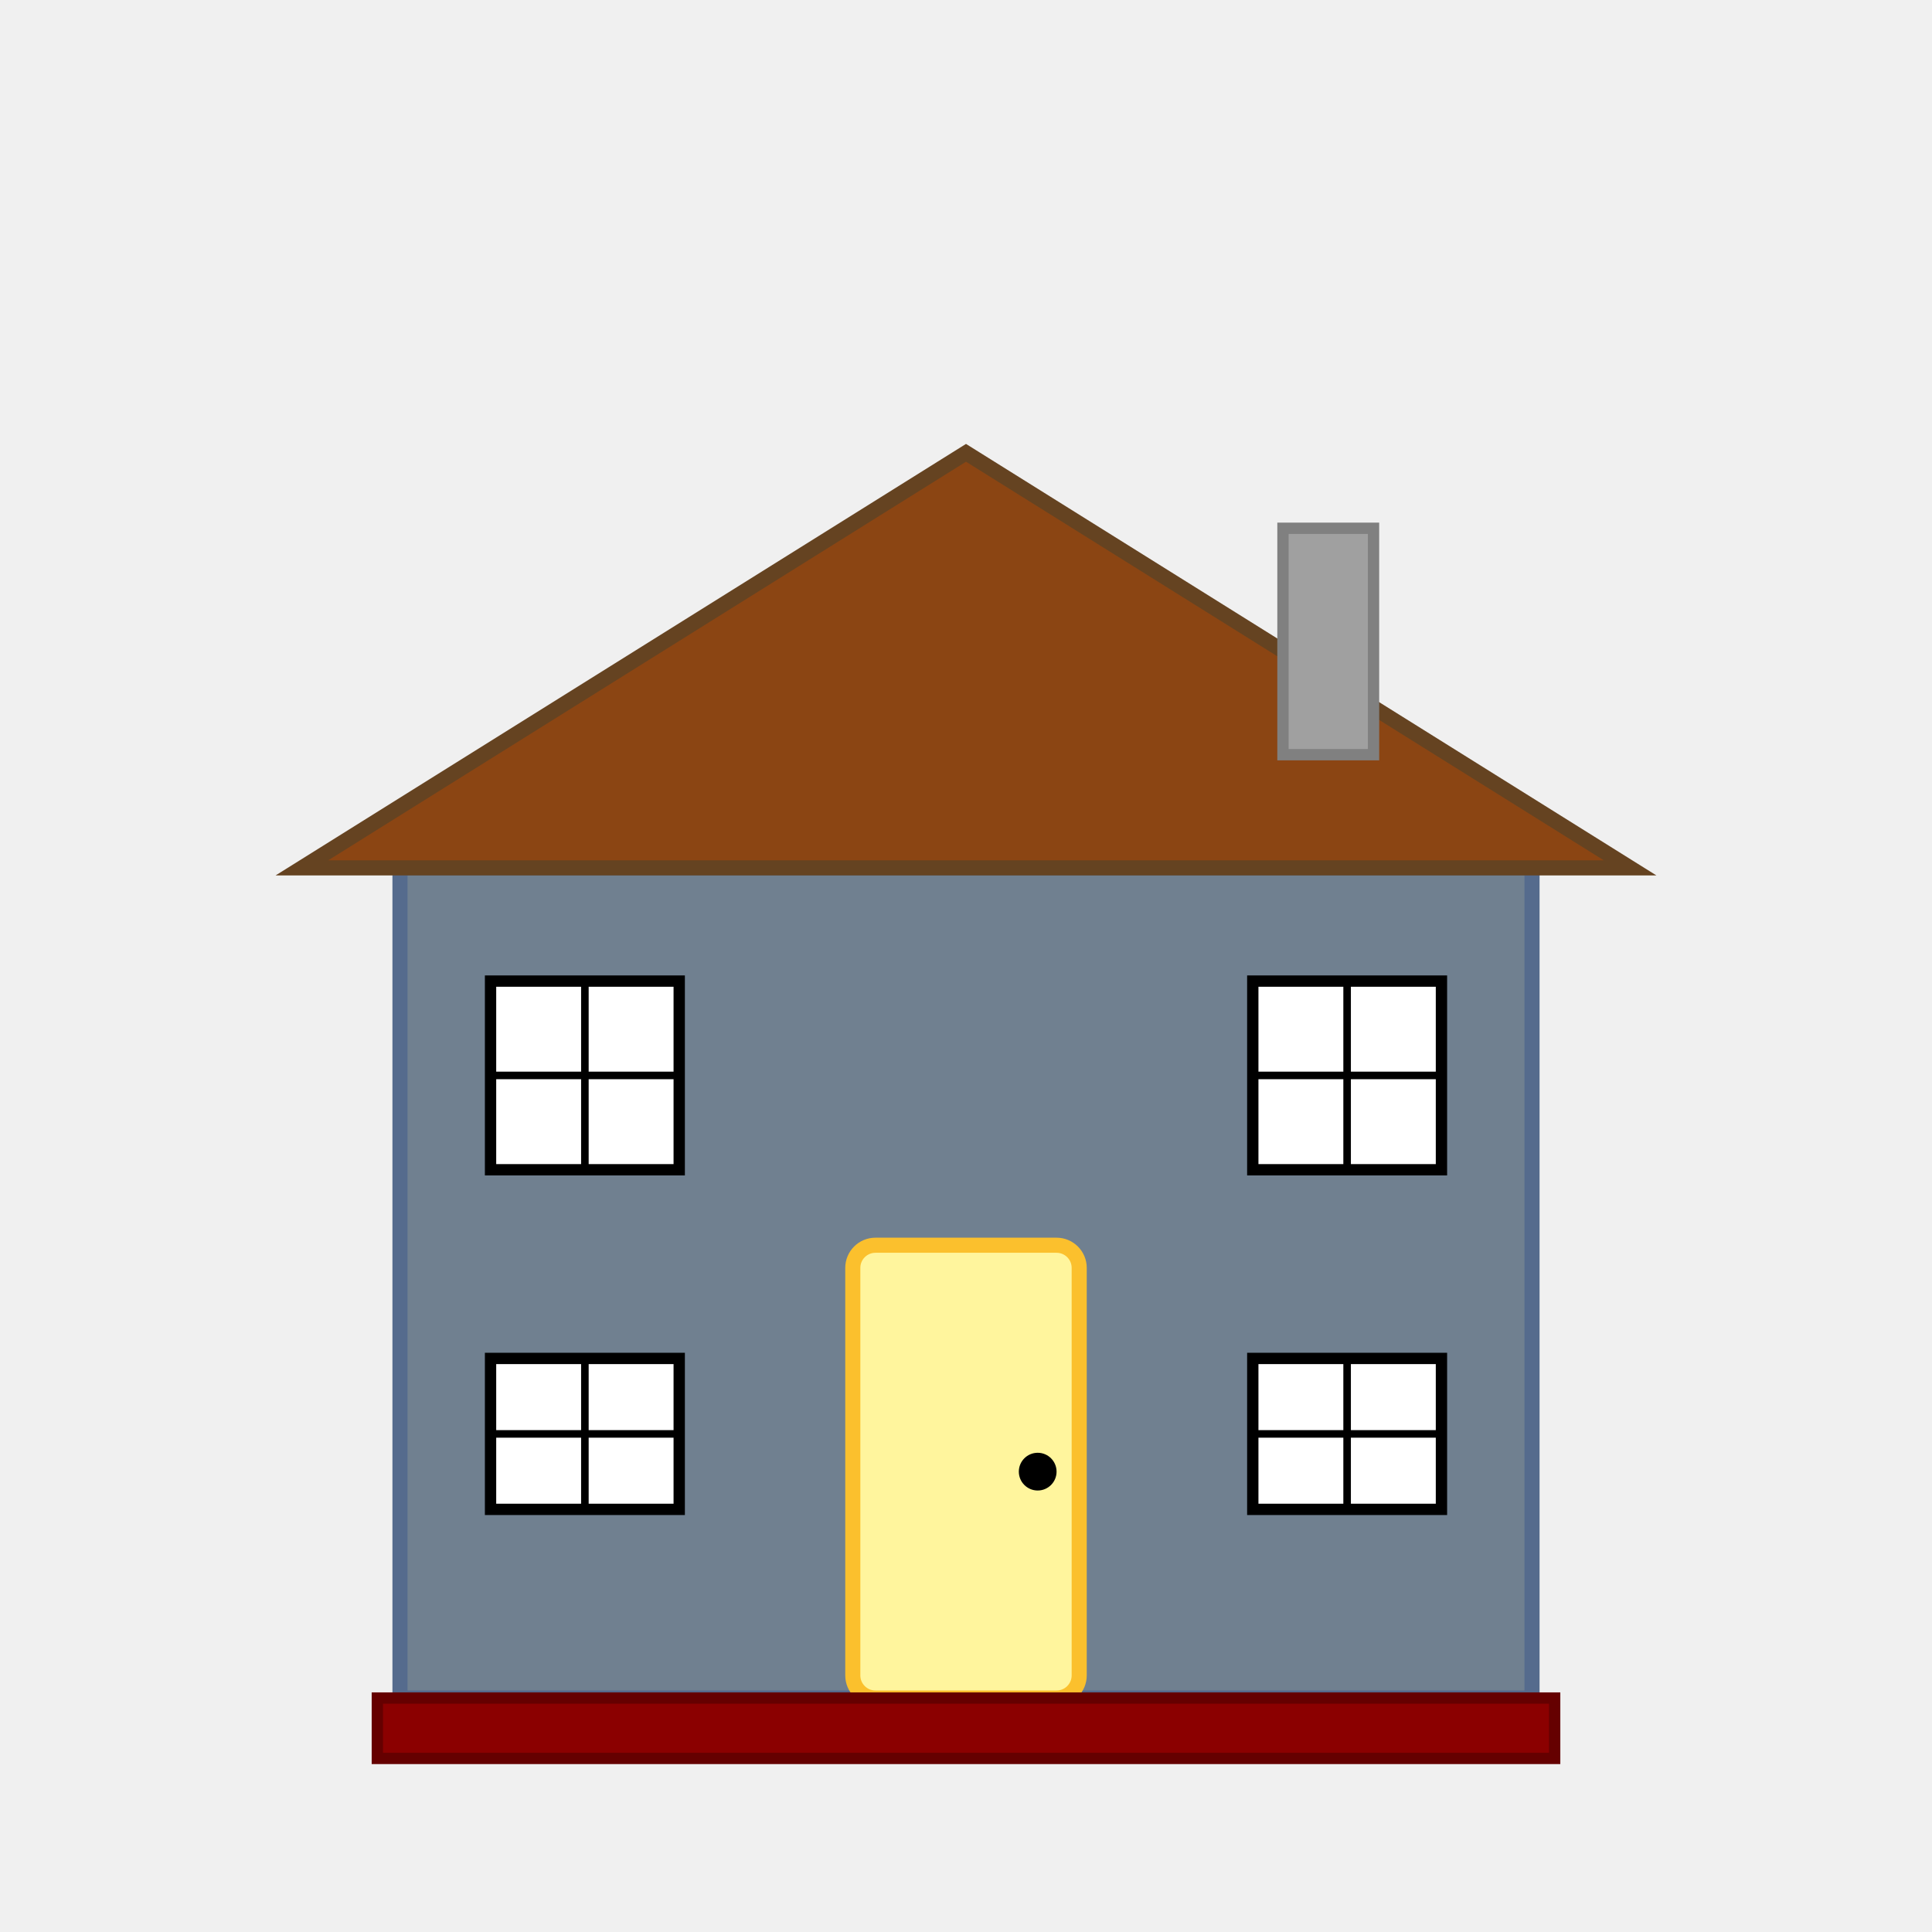
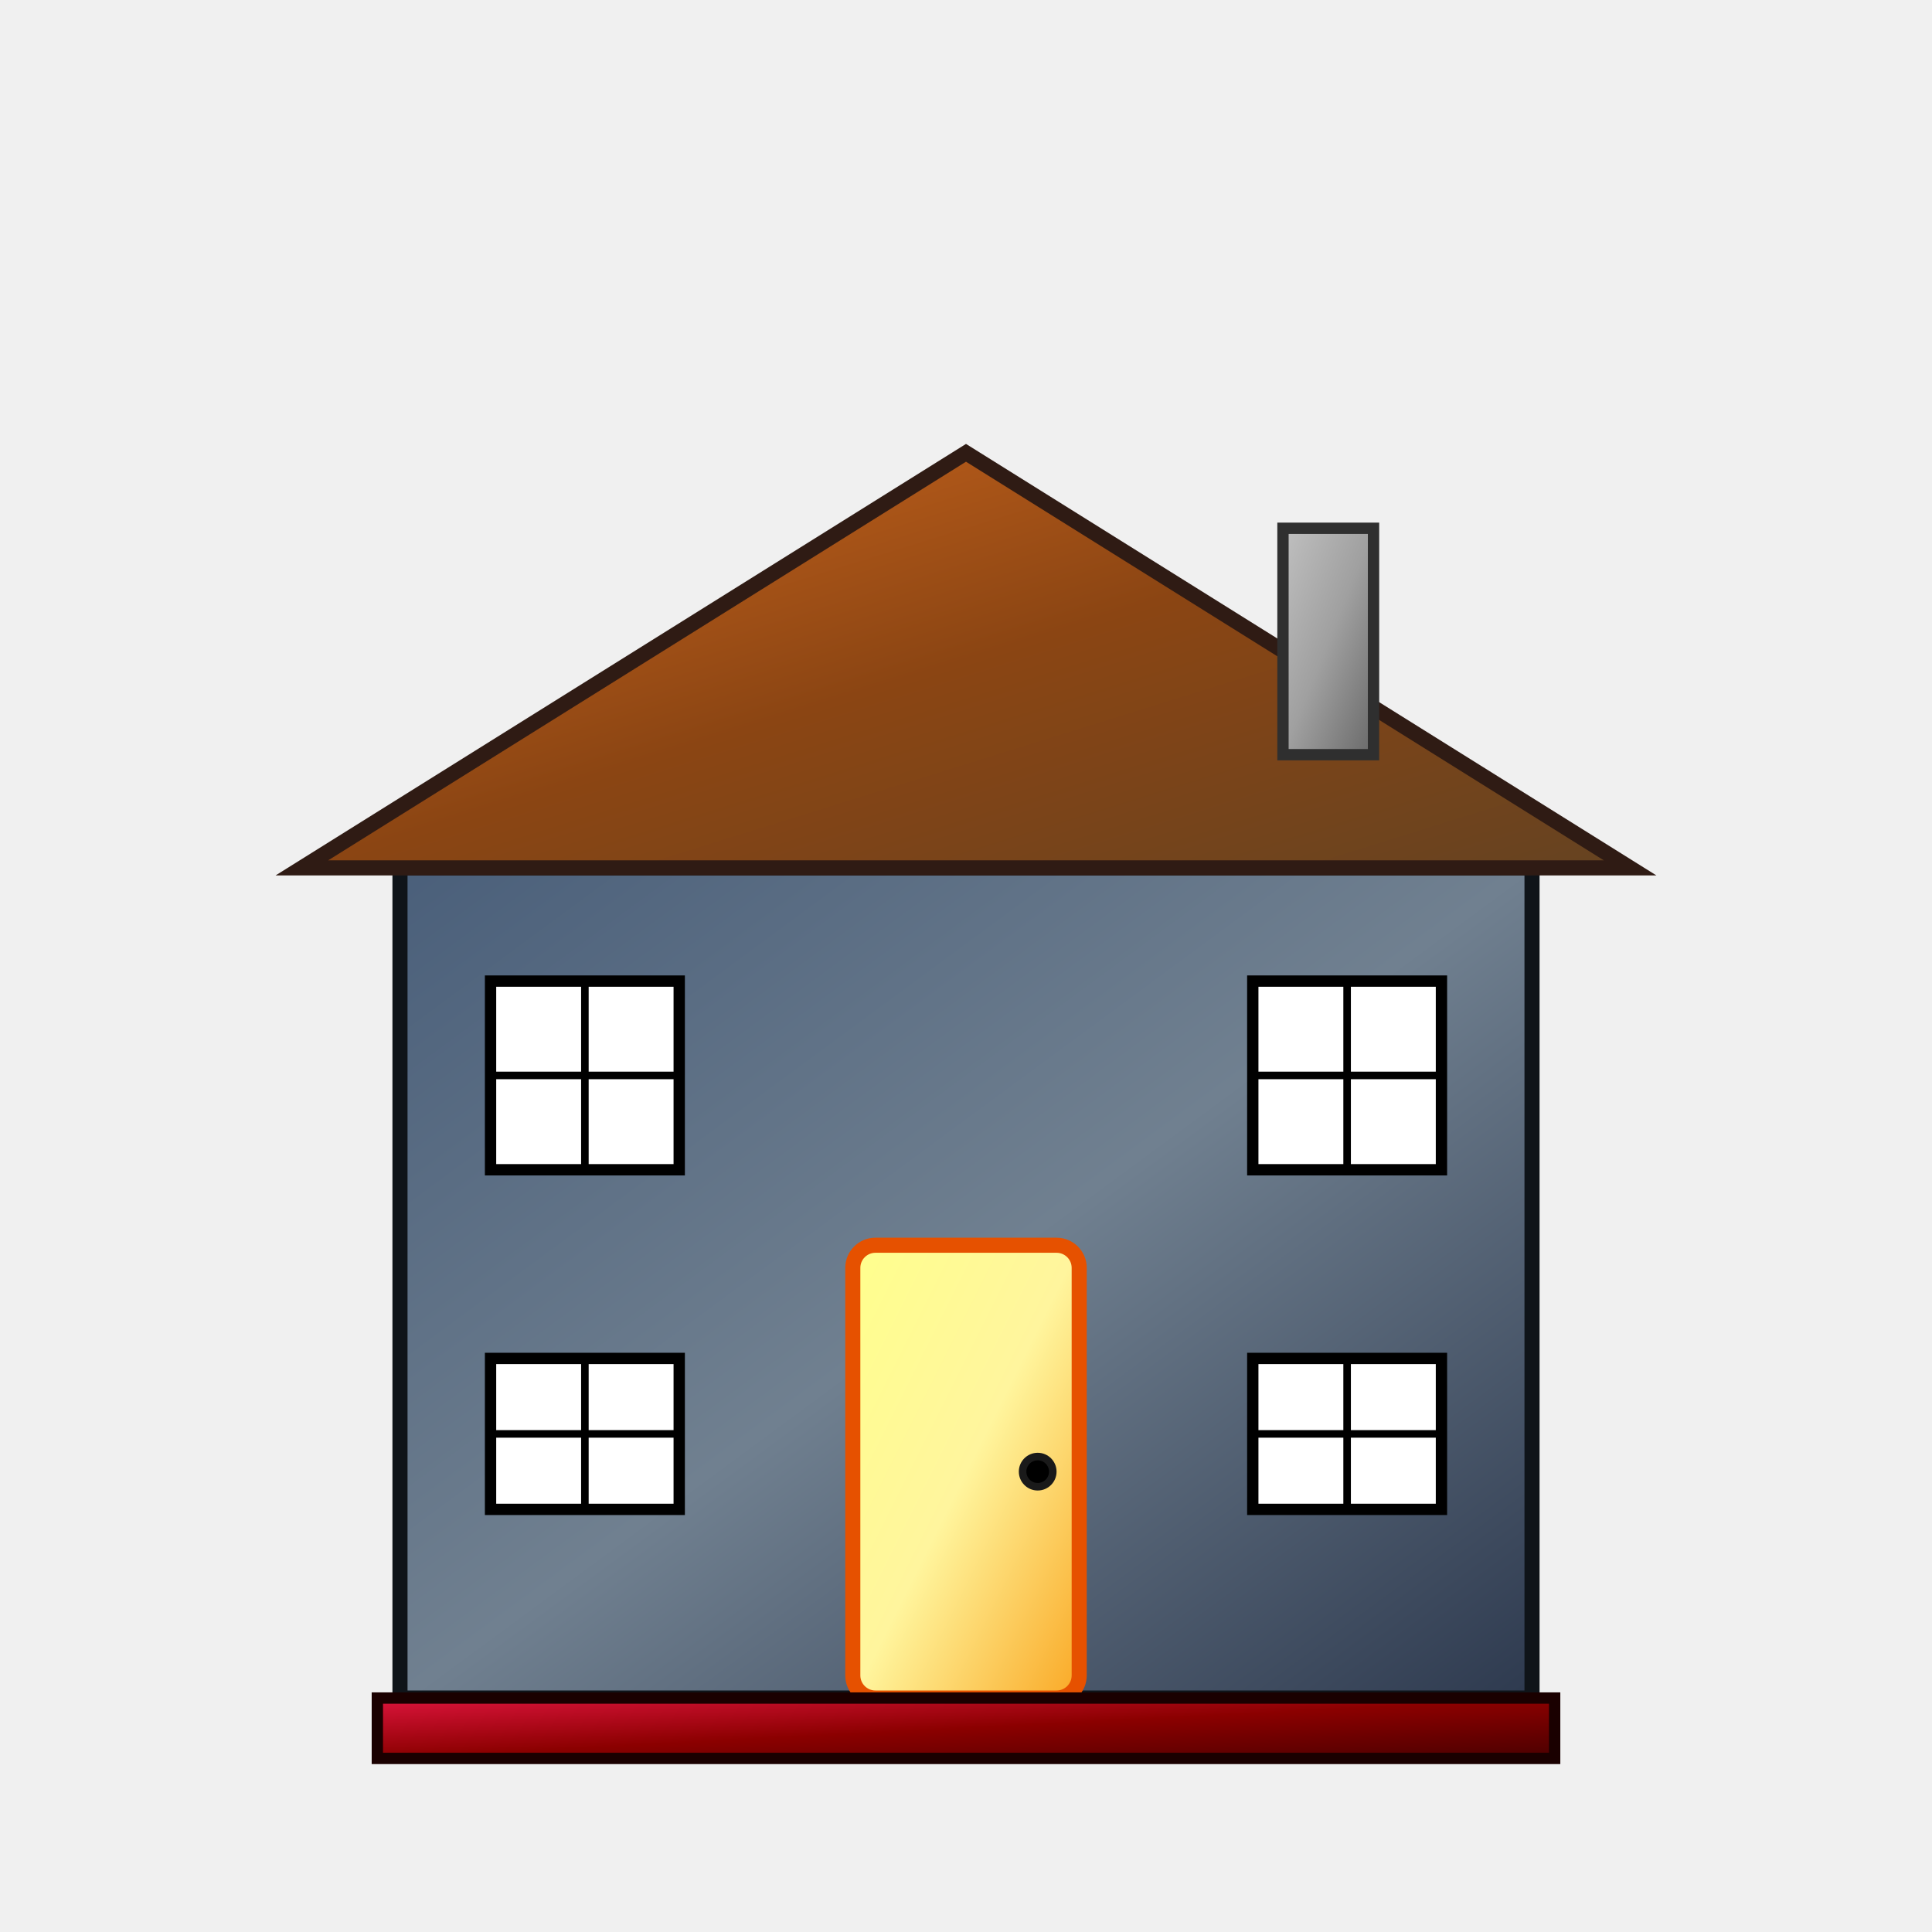
<svg xmlns="http://www.w3.org/2000/svg" width="1024" height="1024" viewBox="0 0 1024 1024">
-   <rect x="212" y="460" width="600" height="440" fill="#708090" stroke="#556B8D" stroke-width="8" />
-   <polygon points="160,460 512,240 864,460" fill="#8B4513" stroke="#654321" stroke-width="8" />
-   <rect x="680" y="280" width="48" height="120" fill="#A0A0A0" stroke="#808080" stroke-width="6" />
-   <rect x="452" y="660" width="120" height="240" fill="#FFF59D" stroke="#FBC02D" stroke-width="8" rx="12" />
-   <circle cx="550" cy="780" r="8" fill="black" stroke="black" stroke-width="4" />
-   <rect x="260" y="520" width="100" height="100" fill="white" stroke="black" stroke-width="6" />
-   <line x1="310" y1="520" x2="310" y2="620" stroke="black" stroke-width="4" />
-   <line x1="260" y1="570" x2="360" y2="570" stroke="black" stroke-width="4" />
-   <rect x="664" y="520" width="100" height="100" fill="white" stroke="black" stroke-width="6" />
-   <line x1="714" y1="520" x2="714" y2="620" stroke="black" stroke-width="4" />
-   <line x1="664" y1="570" x2="764" y2="570" stroke="black" stroke-width="4" />
-   <rect x="260" y="720" width="100" height="80" fill="white" stroke="black" stroke-width="6" />
-   <line x1="310" y1="720" x2="310" y2="800" stroke="black" stroke-width="4" />
-   <line x1="260" y1="760" x2="360" y2="760" stroke="black" stroke-width="4" />
-   <rect x="664" y="720" width="100" height="80" fill="white" stroke="black" stroke-width="6" />
-   <line x1="714" y1="720" x2="714" y2="800" stroke="black" stroke-width="4" />
-   <line x1="664" y1="760" x2="764" y2="760" stroke="black" stroke-width="4" />
-   <rect x="200" y="900" width="624" height="32" fill="#8B0000" stroke="#650000" stroke-width="6" />
+   <defs>
+     <linearGradient id="slateGradient" x1="0%" y1="0%" x2="100%" y2="100%">
+       <stop offset="0%" style="stop-color:#4A5F7A;stop-opacity:1" />
+       <stop offset="50%" style="stop-color:#708090;stop-opacity:1" />
+       <stop offset="100%" style="stop-color:#2E3A4F;stop-opacity:1" />
+     </linearGradient>
+     <linearGradient id="roofGradient" x1="0%" y1="0%" x2="100%" y2="100%">
+       <stop offset="0%" style="stop-color:#D2691E;stop-opacity:1" />
+       <stop offset="50%" style="stop-color:#8B4513;stop-opacity:1" />
+       <stop offset="100%" style="stop-color:#654321;stop-opacity:1" />
+     </linearGradient>
+     <linearGradient id="doorGradient" x1="0%" y1="0%" x2="100%" y2="100%">
+       <stop offset="0%" style="stop-color:#FFFF8D;stop-opacity:1" />
+       <stop offset="50%" style="stop-color:#FFF59D;stop-opacity:1" />
+       <stop offset="100%" style="stop-color:#F9A825;stop-opacity:1" />
+     </linearGradient>
+     <linearGradient id="stoneGradient" x1="0%" y1="0%" x2="100%" y2="100%">
+       <stop offset="0%" style="stop-color:#C0C0C0;stop-opacity:1" />
+       <stop offset="50%" style="stop-color:#A0A0A0;stop-opacity:1" />
+       <stop offset="100%" style="stop-color:#696969;stop-opacity:1" />
+     </linearGradient>
+     <linearGradient id="foundationGradient" x1="0%" y1="0%" x2="100%" y2="100%">
+       <stop offset="0%" style="stop-color:#DC143C;stop-opacity:1" />
+       <stop offset="50%" style="stop-color:#8B0000;stop-opacity:1" />
+       <stop offset="100%" style="stop-color:#4B0000;stop-opacity:1" />
+     </linearGradient>
+   </defs>
+   <rect x="212" y="460" width="600" height="440" fill="url(#slateGradient)" stroke="#0F1419" stroke-width="8" />
+   <polygon points="160,460 512,240 864,460" fill="url(#roofGradient)" stroke="#2F1B14" stroke-width="8" />
+   <rect x="680" y="280" width="48" height="120" fill="url(#stoneGradient)" stroke="#2F2F2F" stroke-width="6" />
+   <rect x="452" y="660" width="120" height="240" fill="url(#doorGradient)" stroke="#E65100" stroke-width="8" rx="12" />
+   <circle cx="550" cy="780" r="8" fill="#000000" stroke="#1A1A1A" stroke-width="4" />
+   <rect x="260" y="520" width="100" height="100" fill="#FFFFFF" stroke="#000000" stroke-width="6" />
+   <line x1="310" y1="520" x2="310" y2="620" stroke="#000000" stroke-width="4" />
+   <line x1="260" y1="570" x2="360" y2="570" stroke="#000000" stroke-width="4" />
+   <rect x="664" y="520" width="100" height="100" fill="#FFFFFF" stroke="#000000" stroke-width="6" />
+   <line x1="714" y1="520" x2="714" y2="620" stroke="#000000" stroke-width="4" />
+   <line x1="664" y1="570" x2="764" y2="570" stroke="#000000" stroke-width="4" />
+   <rect x="260" y="720" width="100" height="80" fill="#FFFFFF" stroke="#000000" stroke-width="6" />
+   <line x1="310" y1="720" x2="310" y2="800" stroke="#000000" stroke-width="4" />
+   <line x1="260" y1="760" x2="360" y2="760" stroke="#000000" stroke-width="4" />
+   <rect x="664" y="720" width="100" height="80" fill="#FFFFFF" stroke="#000000" stroke-width="6" />
+   <line x1="714" y1="720" x2="714" y2="800" stroke="#000000" stroke-width="4" />
+   <line x1="664" y1="760" x2="764" y2="760" stroke="#000000" stroke-width="4" />
+   <rect x="200" y="900" width="624" height="32" fill="url(#foundationGradient)" stroke="#1A0000" stroke-width="6" />
</svg>
